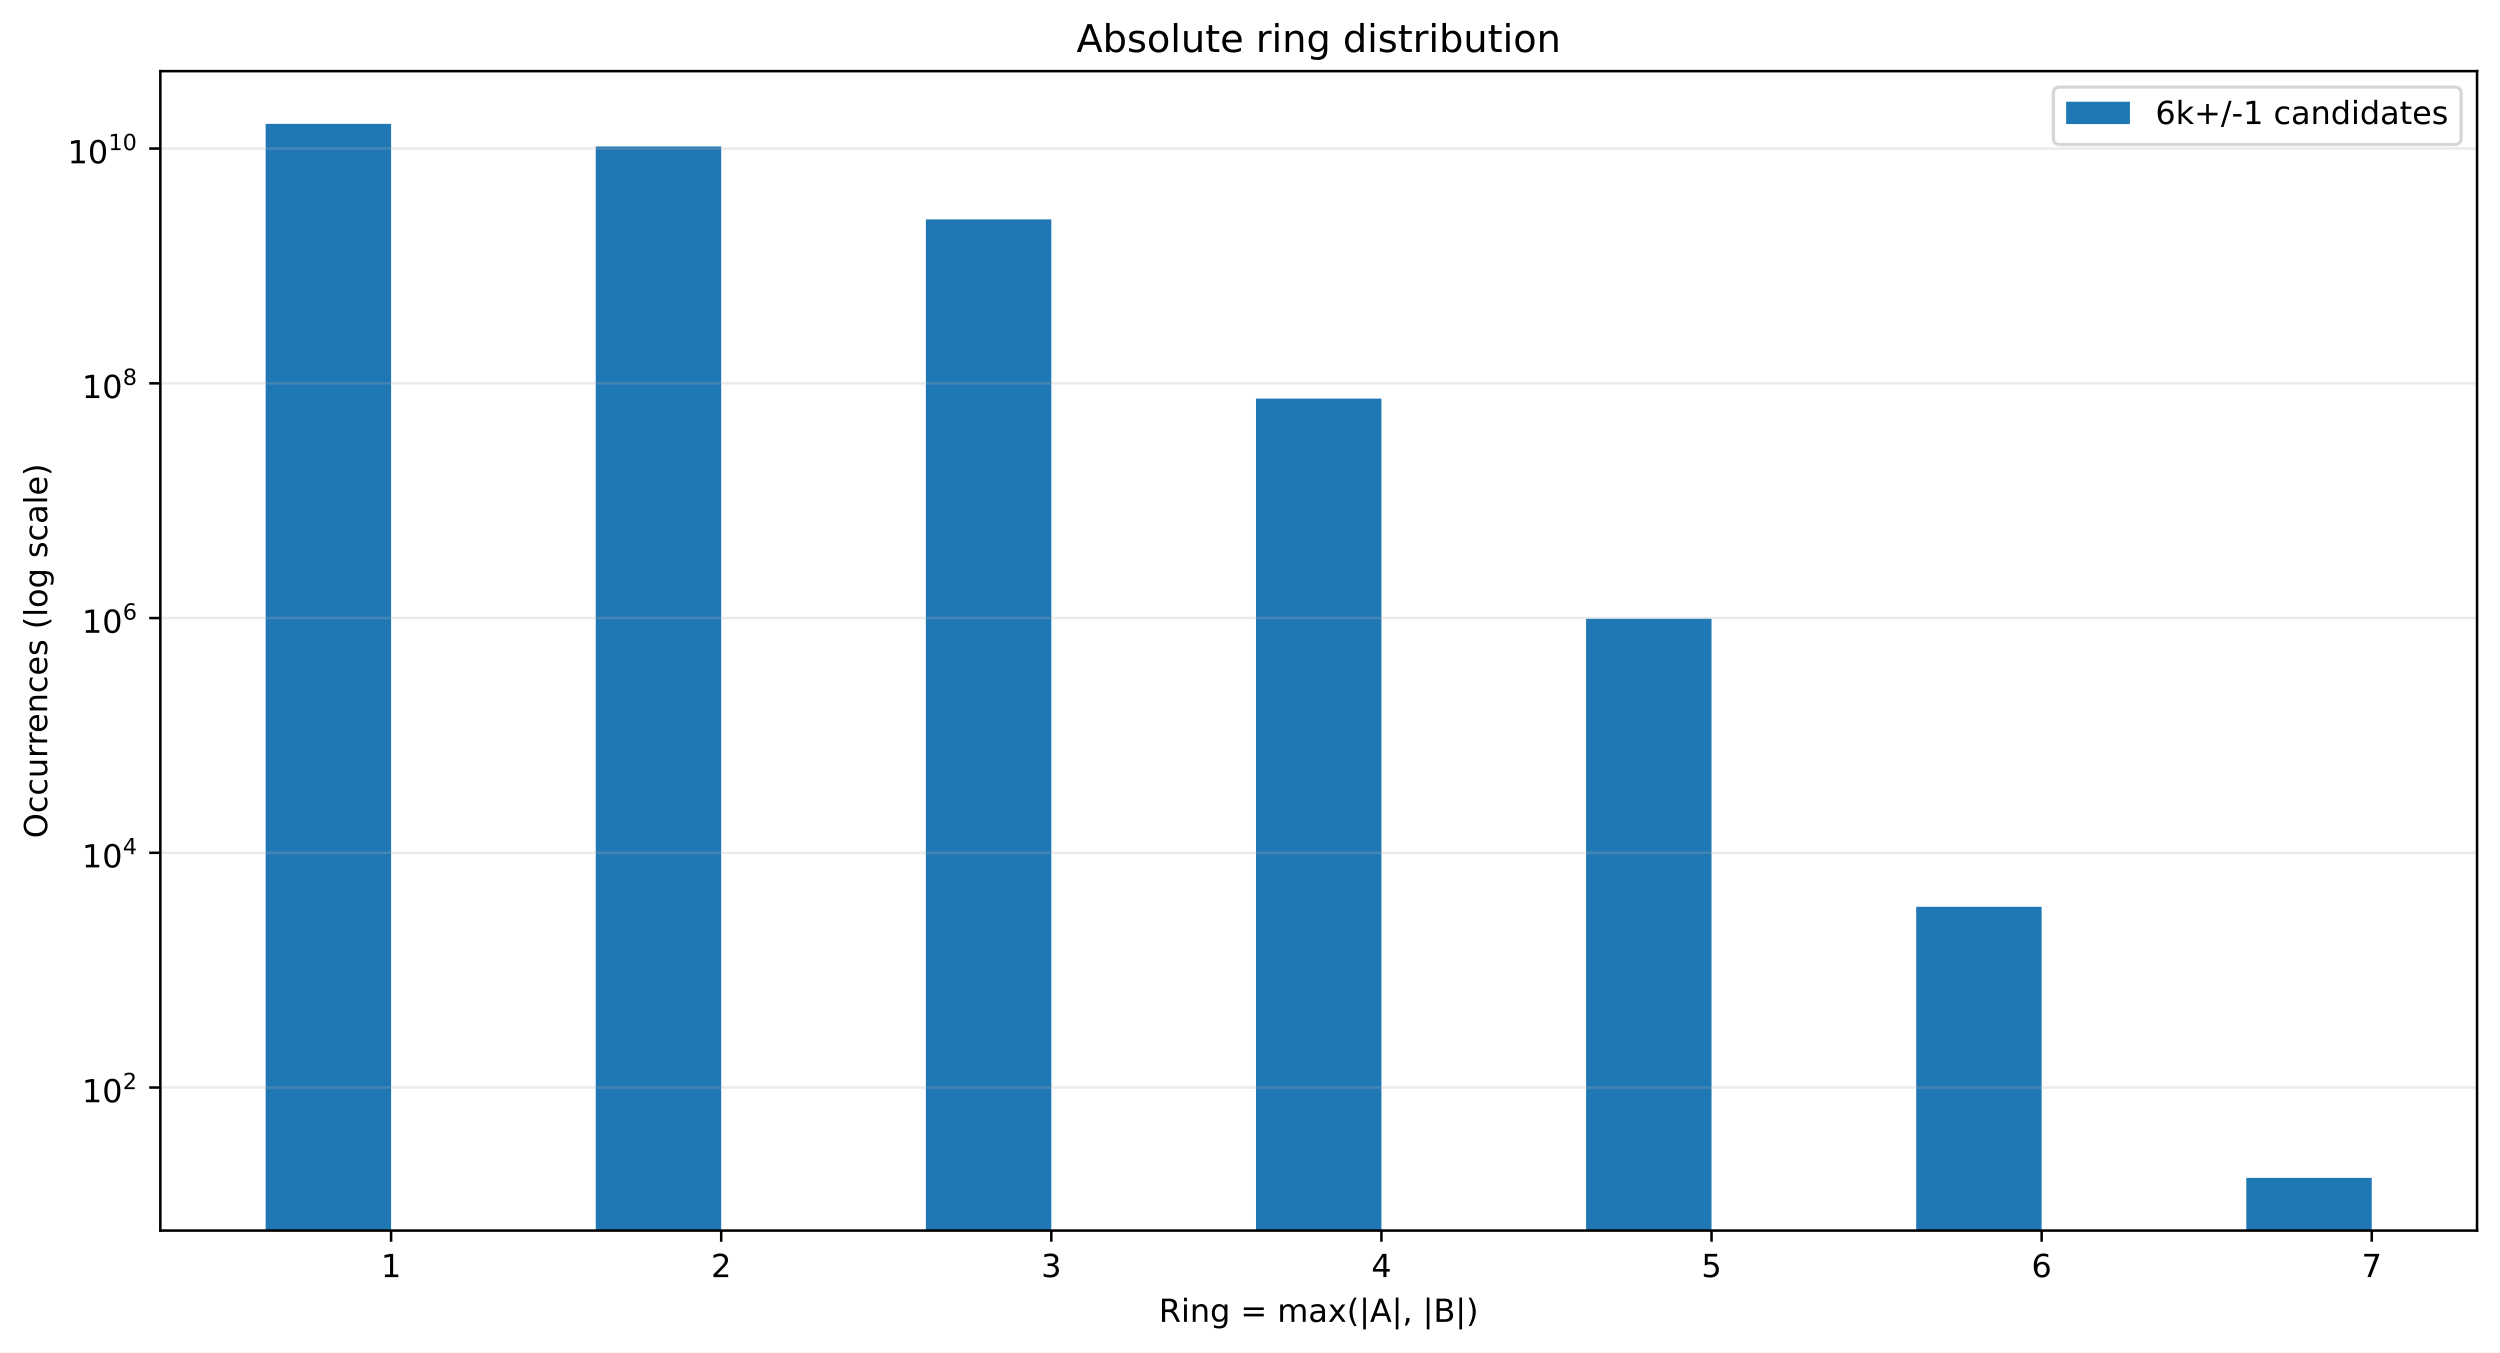
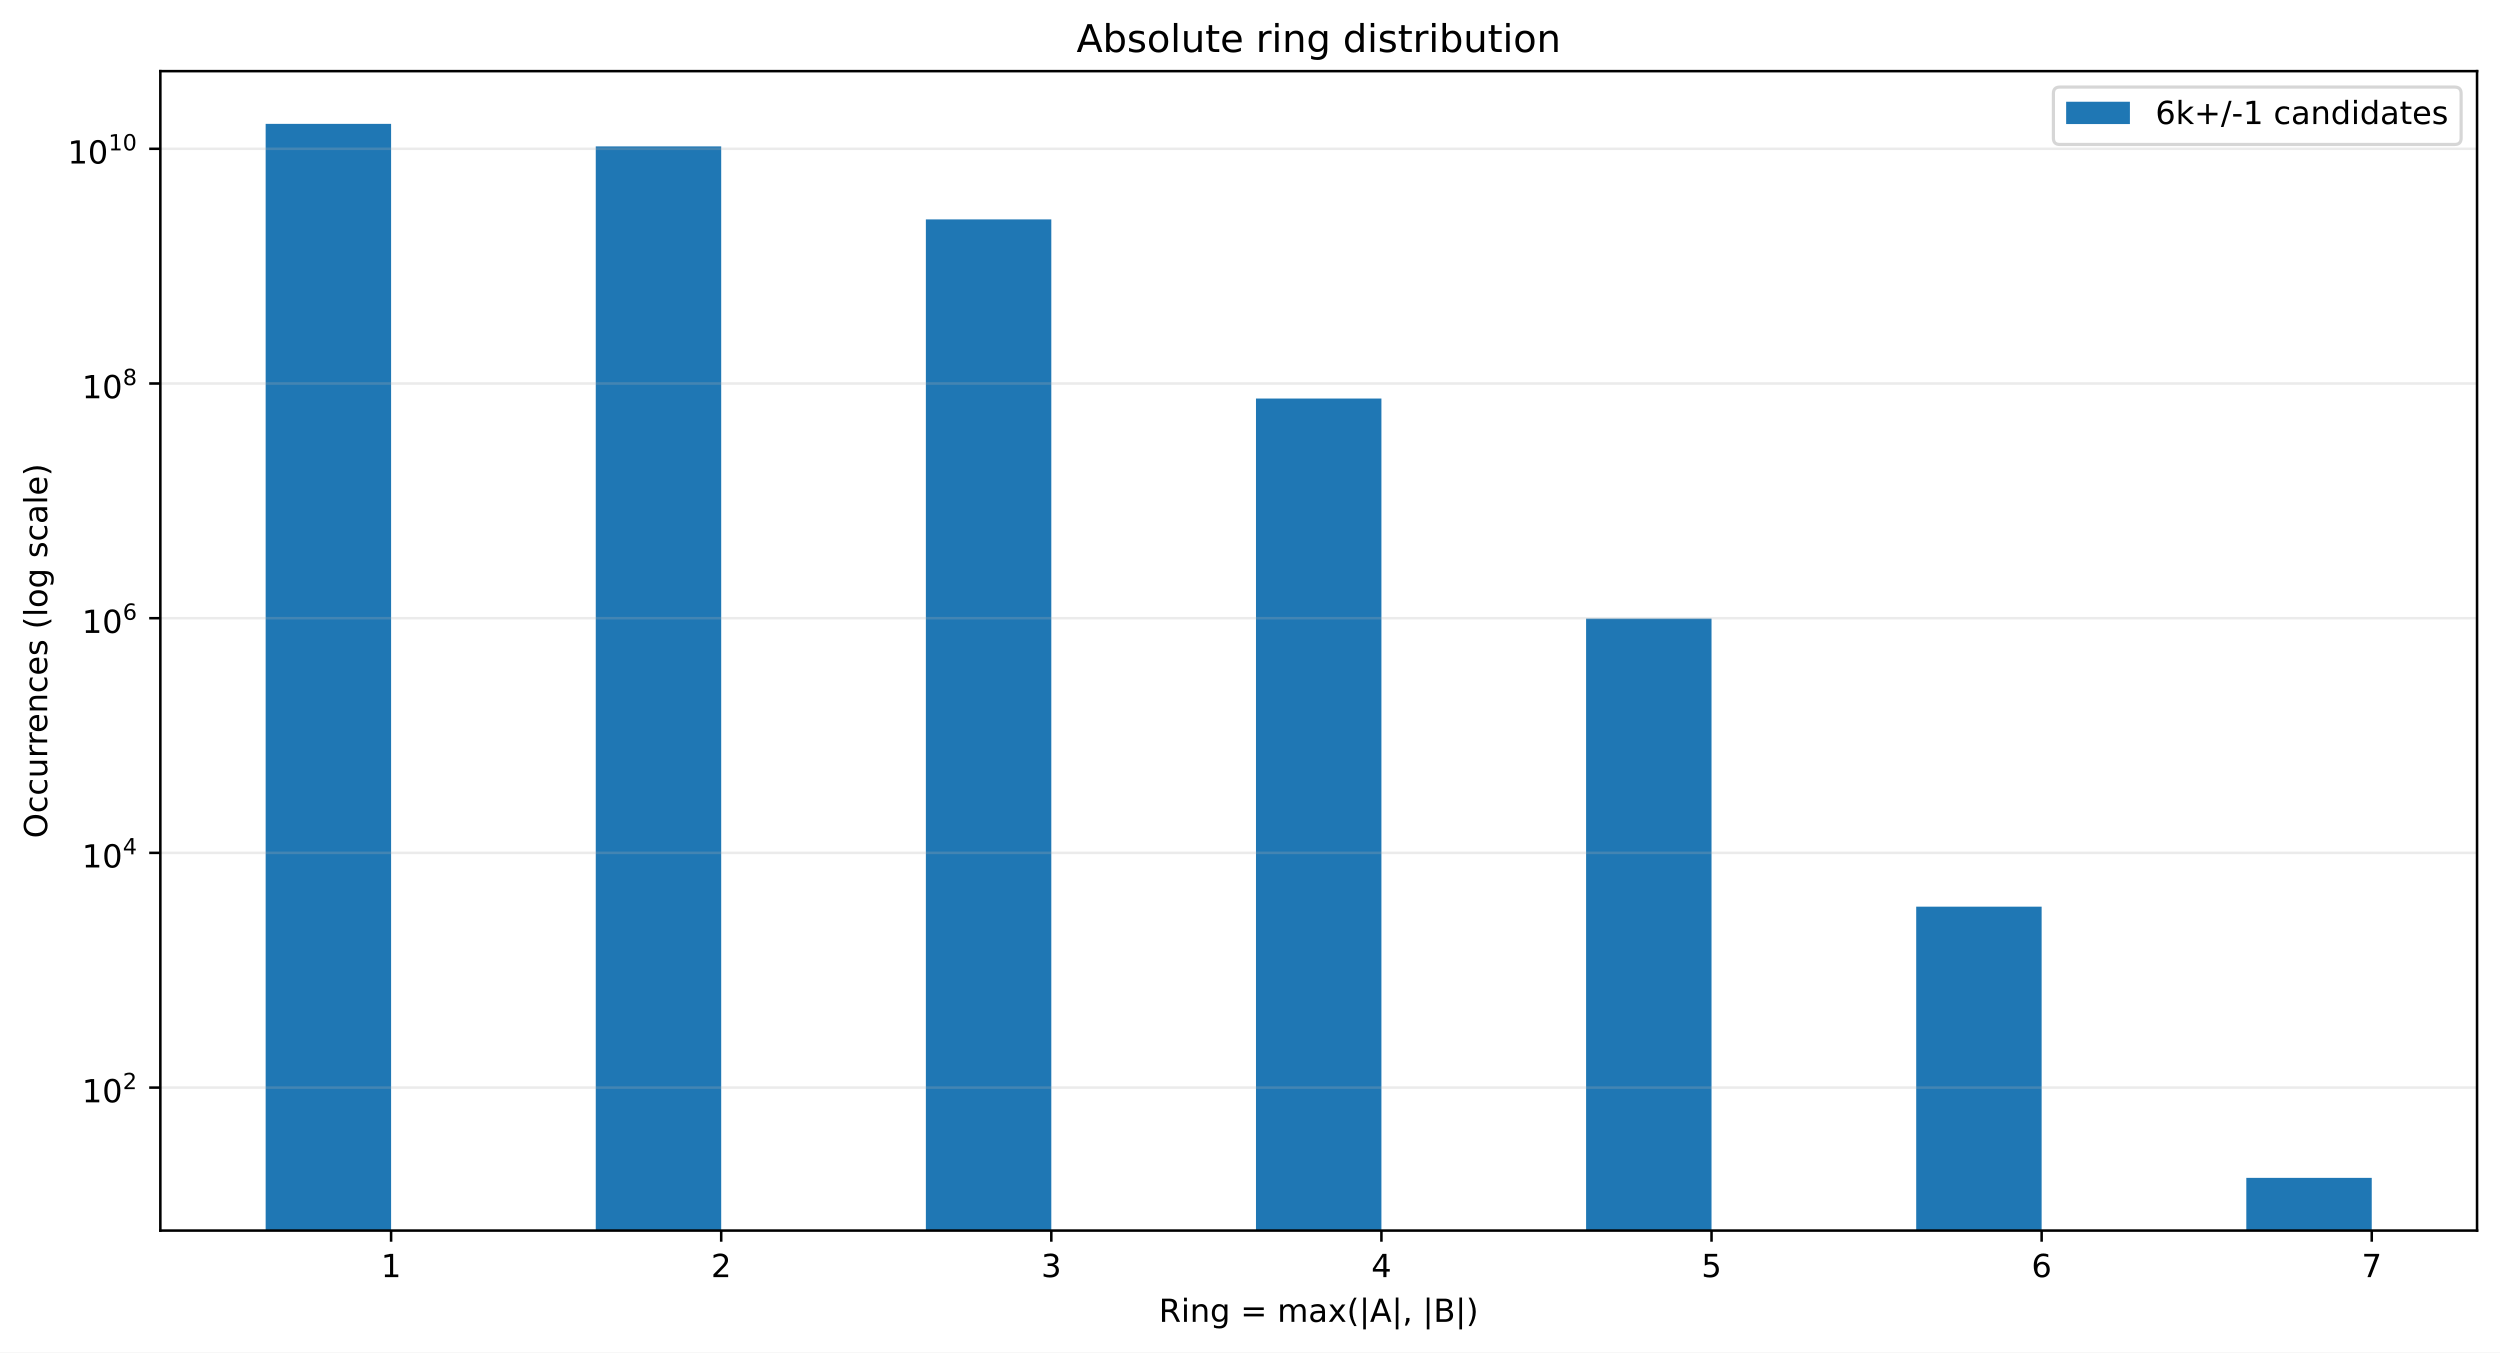
<svg xmlns="http://www.w3.org/2000/svg" xmlns:xlink="http://www.w3.org/1999/xlink" width="784.258pt" height="424.28pt" viewBox="0 0 784.258 424.28" version="1.1">
  <defs>
    <style type="text/css">*{stroke-linejoin: round; stroke-linecap: butt}</style>
  </defs>
  <g id="figure_1">
    <g id="patch_1">
      <path d="M 0 424.28  L 784.258 424.28  L 784.258 0  L 0 0  z " style="fill: #ffffff" />
    </g>
    <g id="axes_1">
      <g id="patch_2">
        <path d="M 50.301 386.036  L 777.058 386.036  L 777.058 22.318  L 50.301 22.318  z " style="fill: #ffffff" />
      </g>
      <g id="patch_3">
-         <path d="M 83.335 37234.971  L 122.687 37234.971  L 122.687 38.851  L 83.335 38.851  z " clip-path="url(#p838cbe70e9)" style="fill: #1f77b4" />
+         <path d="M 83.335 37226.112  L 122.687 37226.112  L 122.687 38.851  L 83.335 38.851  z " clip-path="url(#p89bce6fffe)" style="fill: #1f77b4" />
      </g>
      <g id="patch_4">
-         <path d="M 186.891 37234.971  L 226.243 37234.971  L 226.243 45.938  L 186.891 45.938  z " clip-path="url(#p838cbe70e9)" style="fill: #1f77b4" />
+         <path d="M 186.891 37226.112  L 226.243 37226.112  L 226.243 45.936  L 186.891 45.936  z " clip-path="url(#p89bce6fffe)" style="fill: #1f77b4" />
      </g>
      <g id="patch_5">
-         <path d="M 290.448 37234.971  L 329.799 37234.971  L 329.799 68.828  L 290.448 68.828  z " clip-path="url(#p838cbe70e9)" style="fill: #1f77b4" />
+         <path d="M 290.448 37226.112  L 329.799 37226.112  L 329.799 68.821  L 290.448 68.821  z " clip-path="url(#p89bce6fffe)" style="fill: #1f77b4" />
      </g>
      <g id="patch_6">
-         <path d="M 394.004 37234.971  L 433.355 37234.971  L 433.355 125.037  L 394.004 125.037  z " clip-path="url(#p838cbe70e9)" style="fill: #1f77b4" />
+         <path d="M 394.004 37226.112  L 433.355 37226.112  L 433.355 125.016  L 394.004 125.016  z " clip-path="url(#p89bce6fffe)" style="fill: #1f77b4" />
      </g>
      <g id="patch_7">
-         <path d="M 497.56 37234.971  L 536.912 37234.971  L 536.912 194.099  L 497.56 194.099  z " clip-path="url(#p838cbe70e9)" style="fill: #1f77b4" />
+         <path d="M 497.56 37226.112  L 536.912 37226.112  L 536.912 194.064  L 497.56 194.064  z " clip-path="url(#p89bce6fffe)" style="fill: #1f77b4" />
      </g>
      <g id="patch_8">
-         <path d="M 601.116 37234.971  L 640.468 37234.971  L 640.468 284.467  L 601.116 284.467  z " clip-path="url(#p838cbe70e9)" style="fill: #1f77b4" />
+         <path d="M 601.116 37226.112  L 640.468 37226.112  L 640.468 284.418  L 601.116 284.418  z " clip-path="url(#p89bce6fffe)" style="fill: #1f77b4" />
      </g>
      <g id="patch_9">
-         <path d="M 704.673 37234.971  L 744.024 37234.971  L 744.024 369.503  L 704.673 369.503  z " clip-path="url(#p838cbe70e9)" style="fill: #1f77b4" />
+         <path d="M 704.673 37226.112  L 744.024 37226.112  L 744.024 369.503  L 704.673 369.503  z " clip-path="url(#p89bce6fffe)" style="fill: #1f77b4" />
      </g>
      <g id="matplotlib.axis_1">
        <g id="xtick_1">
          <g id="line2d_1">
            <defs>
-               <path id="m31519f85a8" d="M 0 0  L 0 3.5  " style="stroke: #000000; stroke-width: 0.8" />
+               <path id="m790db1b25c" d="M 0 0  L 0 3.5  " style="stroke: #000000; stroke-width: 0.8" />
            </defs>
            <g>
-               <use xlink:href="#m31519f85a8" x="122.687" y="386.036" style="stroke: #000000; stroke-width: 0.8" />
+               <use xlink:href="#m790db1b25c" x="122.687" y="386.036" style="stroke: #000000; stroke-width: 0.8" />
            </g>
          </g>
          <g id="text_1">
            <g transform="translate(119.5053 400.6334) scale(0.1 -0.1)">
              <defs>
                <path id="DejaVuSans-14" d="M 794 531  L 1825 531  L 1825 4091  L 703 3866  L 703 4441  L 1819 4666  L 2450 4666  L 2450 531  L 3481 531  L 3481 0  L 794 0  L 794 531  z " transform="scale(0.015625)" />
              </defs>
              <use xlink:href="#DejaVuSans-14" />
            </g>
          </g>
        </g>
        <g id="xtick_2">
          <g id="line2d_2">
            <g>
-               <use xlink:href="#m31519f85a8" x="226.243" y="386.036" style="stroke: #000000; stroke-width: 0.8" />
+               <use xlink:href="#m790db1b25c" x="226.243" y="386.036" style="stroke: #000000; stroke-width: 0.8" />
            </g>
          </g>
          <g id="text_2">
            <g transform="translate(223.0616 400.6334) scale(0.1 -0.1)">
              <defs>
                <path id="DejaVuSans-15" d="M 1228 531  L 3431 531  L 3431 0  L 469 0  L 469 531  Q 828 903 1448 1529  Q 2069 2156 2228 2338  Q 2531 2678 2651 2914  Q 2772 3150 2772 3378  Q 2772 3750 2511 3984  Q 2250 4219 1831 4219  Q 1534 4219 1204 4116  Q 875 4013 500 3803  L 500 4441  Q 881 4594 1212 4672  Q 1544 4750 1819 4750  Q 2544 4750 2975 4387  Q 3406 4025 3406 3419  Q 3406 3131 3298 2873  Q 3191 2616 2906 2266  Q 2828 2175 2409 1742  Q 1991 1309 1228 531  z " transform="scale(0.015625)" />
              </defs>
              <use xlink:href="#DejaVuSans-15" />
            </g>
          </g>
        </g>
        <g id="xtick_3">
          <g id="line2d_3">
            <g>
-               <use xlink:href="#m31519f85a8" x="329.799" y="386.036" style="stroke: #000000; stroke-width: 0.8" />
+               <use xlink:href="#m790db1b25c" x="329.799" y="386.036" style="stroke: #000000; stroke-width: 0.8" />
            </g>
          </g>
          <g id="text_3">
            <g transform="translate(326.6178 400.6334) scale(0.1 -0.1)">
              <defs>
                <path id="DejaVuSans-16" d="M 2597 2516  Q 3050 2419 3304 2112  Q 3559 1806 3559 1356  Q 3559 666 3084 287  Q 2609 -91 1734 -91  Q 1441 -91 1130 -33  Q 819 25 488 141  L 488 750  Q 750 597 1062 519  Q 1375 441 1716 441  Q 2309 441 2620 675  Q 2931 909 2931 1356  Q 2931 1769 2642 2001  Q 2353 2234 1838 2234  L 1294 2234  L 1294 2753  L 1863 2753  Q 2328 2753 2575 2939  Q 2822 3125 2822 3475  Q 2822 3834 2567 4026  Q 2313 4219 1838 4219  Q 1578 4219 1281 4162  Q 984 4106 628 3988  L 628 4550  Q 988 4650 1302 4700  Q 1616 4750 1894 4750  Q 2613 4750 3031 4423  Q 3450 4097 3450 3541  Q 3450 3153 3228 2886  Q 3006 2619 2597 2516  z " transform="scale(0.015625)" />
              </defs>
              <use xlink:href="#DejaVuSans-16" />
            </g>
          </g>
        </g>
        <g id="xtick_4">
          <g id="line2d_4">
            <g>
-               <use xlink:href="#m31519f85a8" x="433.355" y="386.036" style="stroke: #000000; stroke-width: 0.8" />
+               <use xlink:href="#m790db1b25c" x="433.355" y="386.036" style="stroke: #000000; stroke-width: 0.8" />
            </g>
          </g>
          <g id="text_4">
            <g transform="translate(430.174 400.6334) scale(0.1 -0.1)">
              <defs>
                <path id="DejaVuSans-17" d="M 2419 4116  L 825 1625  L 2419 1625  L 2419 4116  z M 2253 4666  L 3047 4666  L 3047 1625  L 3713 1625  L 3713 1100  L 3047 1100  L 3047 0  L 2419 0  L 2419 1100  L 313 1100  L 313 1709  L 2253 4666  z " transform="scale(0.015625)" />
              </defs>
              <use xlink:href="#DejaVuSans-17" />
            </g>
          </g>
        </g>
        <g id="xtick_5">
          <g id="line2d_5">
            <g>
-               <use xlink:href="#m31519f85a8" x="536.912" y="386.036" style="stroke: #000000; stroke-width: 0.8" />
+               <use xlink:href="#m790db1b25c" x="536.912" y="386.036" style="stroke: #000000; stroke-width: 0.8" />
            </g>
          </g>
          <g id="text_5">
            <g transform="translate(533.7303 400.6334) scale(0.1 -0.1)">
              <defs>
                <path id="DejaVuSans-18" d="M 691 4666  L 3169 4666  L 3169 4134  L 1269 4134  L 1269 2991  Q 1406 3038 1543 3061  Q 1681 3084 1819 3084  Q 2600 3084 3056 2656  Q 3513 2228 3513 1497  Q 3513 744 3044 326  Q 2575 -91 1722 -91  Q 1428 -91 1123 -41  Q 819 9 494 109  L 494 744  Q 775 591 1075 516  Q 1375 441 1709 441  Q 2250 441 2565 725  Q 2881 1009 2881 1497  Q 2881 1984 2565 2268  Q 2250 2553 1709 2553  Q 1456 2553 1204 2497  Q 953 2441 691 2322  L 691 4666  z " transform="scale(0.015625)" />
              </defs>
              <use xlink:href="#DejaVuSans-18" />
            </g>
          </g>
        </g>
        <g id="xtick_6">
          <g id="line2d_6">
            <g>
-               <use xlink:href="#m31519f85a8" x="640.468" y="386.036" style="stroke: #000000; stroke-width: 0.8" />
+               <use xlink:href="#m790db1b25c" x="640.468" y="386.036" style="stroke: #000000; stroke-width: 0.8" />
            </g>
          </g>
          <g id="text_6">
            <g transform="translate(637.2865 400.6334) scale(0.1 -0.1)">
              <defs>
                <path id="DejaVuSans-19" d="M 2113 2584  Q 1688 2584 1439 2293  Q 1191 2003 1191 1497  Q 1191 994 1439 701  Q 1688 409 2113 409  Q 2538 409 2786 701  Q 3034 994 3034 1497  Q 3034 2003 2786 2293  Q 2538 2584 2113 2584  z M 3366 4563  L 3366 3988  Q 3128 4100 2886 4159  Q 2644 4219 2406 4219  Q 1781 4219 1451 3797  Q 1122 3375 1075 2522  Q 1259 2794 1537 2939  Q 1816 3084 2150 3084  Q 2853 3084 3261 2657  Q 3669 2231 3669 1497  Q 3669 778 3244 343  Q 2819 -91 2113 -91  Q 1303 -91 875 529  Q 447 1150 447 2328  Q 447 3434 972 4092  Q 1497 4750 2381 4750  Q 2619 4750 2861 4703  Q 3103 4656 3366 4563  z " transform="scale(0.015625)" />
              </defs>
              <use xlink:href="#DejaVuSans-19" />
            </g>
          </g>
        </g>
        <g id="xtick_7">
          <g id="line2d_7">
            <g>
-               <use xlink:href="#m31519f85a8" x="744.024" y="386.036" style="stroke: #000000; stroke-width: 0.8" />
+               <use xlink:href="#m790db1b25c" x="744.024" y="386.036" style="stroke: #000000; stroke-width: 0.8" />
            </g>
          </g>
          <g id="text_7">
            <g transform="translate(740.8427 400.6334) scale(0.1 -0.1)">
              <defs>
                <path id="DejaVuSans-1a" d="M 525 4666  L 3525 4666  L 3525 4397  L 1831 0  L 1172 0  L 2766 4134  L 525 4134  L 525 4666  z " transform="scale(0.015625)" />
              </defs>
              <use xlink:href="#DejaVuSans-1a" />
            </g>
          </g>
        </g>
        <g id="text_8">
          <g transform="translate(363.5437 414.678) scale(0.1 -0.1)">
            <defs>
              <path id="DejaVuSans-35" d="M 2841 2188  Q 3044 2119 3236 1894  Q 3428 1669 3622 1275  L 4263 0  L 3584 0  L 2988 1197  Q 2756 1666 2539 1819  Q 2322 1972 1947 1972  L 1259 1972  L 1259 0  L 628 0  L 628 4666  L 2053 4666  Q 2853 4666 3247 4331  Q 3641 3997 3641 3322  Q 3641 2881 3436 2590  Q 3231 2300 2841 2188  z M 1259 4147  L 1259 2491  L 2053 2491  Q 2509 2491 2742 2702  Q 2975 2913 2975 3322  Q 2975 3731 2742 3939  Q 2509 4147 2053 4147  L 1259 4147  z " transform="scale(0.015625)" />
              <path id="DejaVuSans-4c" d="M 603 3500  L 1178 3500  L 1178 0  L 603 0  L 603 3500  z M 603 4863  L 1178 4863  L 1178 4134  L 603 4134  L 603 4863  z " transform="scale(0.015625)" />
              <path id="DejaVuSans-51" d="M 3513 2113  L 3513 0  L 2938 0  L 2938 2094  Q 2938 2591 2744 2837  Q 2550 3084 2163 3084  Q 1697 3084 1428 2787  Q 1159 2491 1159 1978  L 1159 0  L 581 0  L 581 3500  L 1159 3500  L 1159 2956  Q 1366 3272 1645 3428  Q 1925 3584 2291 3584  Q 2894 3584 3203 3211  Q 3513 2838 3513 2113  z " transform="scale(0.015625)" />
              <path id="DejaVuSans-4a" d="M 2906 1791  Q 2906 2416 2648 2759  Q 2391 3103 1925 3103  Q 1463 3103 1205 2759  Q 947 2416 947 1791  Q 947 1169 1205 825  Q 1463 481 1925 481  Q 2391 481 2648 825  Q 2906 1169 2906 1791  z M 3481 434  Q 3481 -459 3084 -895  Q 2688 -1331 1869 -1331  Q 1566 -1331 1297 -1286  Q 1028 -1241 775 -1147  L 775 -588  Q 1028 -725 1275 -790  Q 1522 -856 1778 -856  Q 2344 -856 2625 -561  Q 2906 -266 2906 331  L 2906 616  Q 2728 306 2450 153  Q 2172 0 1784 0  Q 1141 0 747 490  Q 353 981 353 1791  Q 353 2603 747 3093  Q 1141 3584 1784 3584  Q 2172 3584 2450 3431  Q 2728 3278 2906 2969  L 2906 3500  L 3481 3500  L 3481 434  z " transform="scale(0.015625)" />
              <path id="DejaVuSans-3" transform="scale(0.015625)" />
              <path id="DejaVuSans-20" d="M 678 2906  L 4684 2906  L 4684 2381  L 678 2381  L 678 2906  z M 678 1631  L 4684 1631  L 4684 1100  L 678 1100  L 678 1631  z " transform="scale(0.015625)" />
              <path id="DejaVuSans-50" d="M 3328 2828  Q 3544 3216 3844 3400  Q 4144 3584 4550 3584  Q 5097 3584 5394 3201  Q 5691 2819 5691 2113  L 5691 0  L 5113 0  L 5113 2094  Q 5113 2597 4934 2840  Q 4756 3084 4391 3084  Q 3944 3084 3684 2787  Q 3425 2491 3425 1978  L 3425 0  L 2847 0  L 2847 2094  Q 2847 2600 2669 2842  Q 2491 3084 2119 3084  Q 1678 3084 1418 2786  Q 1159 2488 1159 1978  L 1159 0  L 581 0  L 581 3500  L 1159 3500  L 1159 2956  Q 1356 3278 1631 3431  Q 1906 3584 2284 3584  Q 2666 3584 2933 3390  Q 3200 3197 3328 2828  z " transform="scale(0.015625)" />
              <path id="DejaVuSans-44" d="M 2194 1759  Q 1497 1759 1228 1600  Q 959 1441 959 1056  Q 959 750 1161 570  Q 1363 391 1709 391  Q 2188 391 2477 730  Q 2766 1069 2766 1631  L 2766 1759  L 2194 1759  z M 3341 1997  L 3341 0  L 2766 0  L 2766 531  Q 2569 213 2275 61  Q 1981 -91 1556 -91  Q 1019 -91 701 211  Q 384 513 384 1019  Q 384 1609 779 1909  Q 1175 2209 1959 2209  L 2766 2209  L 2766 2266  Q 2766 2663 2505 2880  Q 2244 3097 1772 3097  Q 1472 3097 1187 3025  Q 903 2953 641 2809  L 641 3341  Q 956 3463 1253 3523  Q 1550 3584 1831 3584  Q 2591 3584 2966 3190  Q 3341 2797 3341 1997  z " transform="scale(0.015625)" />
              <path id="DejaVuSans-5b" d="M 3513 3500  L 2247 1797  L 3578 0  L 2900 0  L 1881 1375  L 863 0  L 184 0  L 1544 1831  L 300 3500  L 978 3500  L 1906 2253  L 2834 3500  L 3513 3500  z " transform="scale(0.015625)" />
              <path id="DejaVuSans-b" d="M 1984 4856  Q 1566 4138 1362 3434  Q 1159 2731 1159 2009  Q 1159 1288 1364 580  Q 1569 -128 1984 -844  L 1484 -844  Q 1016 -109 783 600  Q 550 1309 550 2009  Q 550 2706 781 3412  Q 1013 4119 1484 4856  L 1984 4856  z " transform="scale(0.015625)" />
              <path id="DejaVuSans-5f" d="M 1344 4891  L 1344 -1509  L 813 -1509  L 813 4891  L 1344 4891  z " transform="scale(0.015625)" />
              <path id="DejaVuSans-24" d="M 2188 4044  L 1331 1722  L 3047 1722  L 2188 4044  z M 1831 4666  L 2547 4666  L 4325 0  L 3669 0  L 3244 1197  L 1141 1197  L 716 0  L 50 0  L 1831 4666  z " transform="scale(0.015625)" />
              <path id="DejaVuSans-f" d="M 750 794  L 1409 794  L 1409 256  L 897 -744  L 494 -744  L 750 256  L 750 794  z " transform="scale(0.015625)" />
              <path id="DejaVuSans-25" d="M 1259 2228  L 1259 519  L 2272 519  Q 2781 519 3026 730  Q 3272 941 3272 1375  Q 3272 1813 3026 2020  Q 2781 2228 2272 2228  L 1259 2228  z M 1259 4147  L 1259 2741  L 2194 2741  Q 2656 2741 2882 2914  Q 3109 3088 3109 3444  Q 3109 3797 2882 3972  Q 2656 4147 2194 4147  L 1259 4147  z M 628 4666  L 2241 4666  Q 2963 4666 3353 4366  Q 3744 4066 3744 3513  Q 3744 3084 3544 2831  Q 3344 2578 2956 2516  Q 3422 2416 3680 2098  Q 3938 1781 3938 1306  Q 3938 681 3513 340  Q 3088 0 2303 0  L 628 0  L 628 4666  z " transform="scale(0.015625)" />
              <path id="DejaVuSans-c" d="M 513 4856  L 1013 4856  Q 1481 4119 1714 3412  Q 1947 2706 1947 2009  Q 1947 1309 1714 600  Q 1481 -109 1013 -844  L 513 -844  Q 928 -128 1133 580  Q 1338 1288 1338 2009  Q 1338 2731 1133 3434  Q 928 4138 513 4856  z " transform="scale(0.015625)" />
            </defs>
            <use xlink:href="#DejaVuSans-35" />
            <use xlink:href="#DejaVuSans-4c" transform="translate(69.48438 0)" />
            <use xlink:href="#DejaVuSans-51" transform="translate(97.26562 0)" />
            <use xlink:href="#DejaVuSans-4a" transform="translate(160.6406 0)" />
            <use xlink:href="#DejaVuSans-3" transform="translate(224.125 0)" />
            <use xlink:href="#DejaVuSans-20" transform="translate(255.9062 0)" />
            <use xlink:href="#DejaVuSans-3" transform="translate(339.7031 0)" />
            <use xlink:href="#DejaVuSans-50" transform="translate(371.4844 0)" />
            <use xlink:href="#DejaVuSans-44" transform="translate(468.8906 0)" />
            <use xlink:href="#DejaVuSans-5b" transform="translate(530.1719 0)" />
            <use xlink:href="#DejaVuSans-b" transform="translate(589.3594 0)" />
            <use xlink:href="#DejaVuSans-5f" transform="translate(628.375 0)" />
            <use xlink:href="#DejaVuSans-24" transform="translate(662.0625 0)" />
            <use xlink:href="#DejaVuSans-5f" transform="translate(730.4688 0)" />
            <use xlink:href="#DejaVuSans-f" transform="translate(764.1562 0)" />
            <use xlink:href="#DejaVuSans-3" transform="translate(795.9375 0)" />
            <use xlink:href="#DejaVuSans-5f" transform="translate(827.7188 0)" />
            <use xlink:href="#DejaVuSans-25" transform="translate(861.4062 0)" />
            <use xlink:href="#DejaVuSans-5f" transform="translate(930.0156 0)" />
            <use xlink:href="#DejaVuSans-c" transform="translate(963.7031 0)" />
          </g>
        </g>
      </g>
      <g id="matplotlib.axis_2">
        <g id="ytick_1">
          <g id="line2d_8">
-             <path d="M 50.301 341.168  L 777.058 341.168  " clip-path="url(#p838cbe70e9)" style="fill: none; stroke: #b0b0b0; stroke-opacity: 0.25; stroke-width: 0.8; stroke-linecap: square" />
+             <path d="M 50.301 341.175  L 777.058 341.175  " clip-path="url(#p89bce6fffe)" style="fill: none; stroke: #b0b0b0; stroke-opacity: 0.25; stroke-width: 0.8; stroke-linecap: square" />
          </g>
          <g id="line2d_9">
            <defs>
-               <path id="m026cefe441" d="M 0 0  L -3.5 0  " style="stroke: #000000; stroke-width: 0.8" />
+               <path id="m12176dca3f" d="M 0 0  L -3.5 0  " style="stroke: #000000; stroke-width: 0.8" />
            </defs>
            <g>
-               <use xlink:href="#m026cefe441" x="50.301" y="341.168" style="stroke: #000000; stroke-width: 0.8" />
+               <use xlink:href="#m12176dca3f" x="50.301" y="341.175" style="stroke: #000000; stroke-width: 0.8" />
            </g>
          </g>
          <g id="text_9">
-             <g transform="translate(25.70078 345.8682) scale(0.1 -0.1)">
+             <g transform="translate(25.70078 345.875) scale(0.1 -0.1)">
              <defs>
                <path id="DejaVuSans-13" d="M 2034 4250  Q 1547 4250 1301 3770  Q 1056 3291 1056 2328  Q 1056 1369 1301 889  Q 1547 409 2034 409  Q 2525 409 2770 889  Q 3016 1369 3016 2328  Q 3016 3291 2770 3770  Q 2525 4250 2034 4250  z M 2034 4750  Q 2819 4750 3233 4129  Q 3647 3509 3647 2328  Q 3647 1150 3233 529  Q 2819 -91 2034 -91  Q 1250 -91 836 529  Q 422 1150 422 2328  Q 422 3509 836 4129  Q 1250 4750 2034 4750  z " transform="scale(0.015625)" />
              </defs>
              <use xlink:href="#DejaVuSans-14" transform="translate(0 0.746875)" />
              <use xlink:href="#DejaVuSans-13" transform="translate(63.62305 0.746875)" />
              <use xlink:href="#DejaVuSans-15" transform="translate(128.2031 42.04688) scale(0.7)" />
            </g>
          </g>
        </g>
        <g id="ytick_2">
          <g id="line2d_10">
-             <path d="M 50.301 267.528  L 777.058 267.528  " clip-path="url(#p838cbe70e9)" style="fill: none; stroke: #b0b0b0; stroke-opacity: 0.25; stroke-width: 0.8; stroke-linecap: square" />
+             <path d="M 50.301 267.552  L 777.058 267.552  " clip-path="url(#p89bce6fffe)" style="fill: none; stroke: #b0b0b0; stroke-opacity: 0.25; stroke-width: 0.8; stroke-linecap: square" />
          </g>
          <g id="line2d_11">
            <g>
-               <use xlink:href="#m026cefe441" x="50.301" y="267.528" style="stroke: #000000; stroke-width: 0.8" />
+               <use xlink:href="#m12176dca3f" x="50.301" y="267.552" style="stroke: #000000; stroke-width: 0.8" />
            </g>
          </g>
          <g id="text_10">
-             <g transform="translate(25.70078 272.1778) scale(0.1 -0.1)">
+             <g transform="translate(25.70078 272.2023) scale(0.1 -0.1)">
              <use xlink:href="#DejaVuSans-14" transform="translate(0 0.665625)" />
              <use xlink:href="#DejaVuSans-13" transform="translate(63.62305 0.665625)" />
              <use xlink:href="#DejaVuSans-17" transform="translate(128.2031 41.96563) scale(0.7)" />
            </g>
          </g>
        </g>
        <g id="ytick_3">
          <g id="line2d_12">
-             <path d="M 50.301 193.888  L 777.058 193.888  " clip-path="url(#p838cbe70e9)" style="fill: none; stroke: #b0b0b0; stroke-opacity: 0.25; stroke-width: 0.8; stroke-linecap: square" />
+             <path d="M 50.301 193.93  L 777.058 193.93  " clip-path="url(#p89bce6fffe)" style="fill: none; stroke: #b0b0b0; stroke-opacity: 0.25; stroke-width: 0.8; stroke-linecap: square" />
          </g>
          <g id="line2d_13">
            <g>
-               <use xlink:href="#m026cefe441" x="50.301" y="193.888" style="stroke: #000000; stroke-width: 0.8" />
+               <use xlink:href="#m12176dca3f" x="50.301" y="193.93" style="stroke: #000000; stroke-width: 0.8" />
            </g>
          </g>
          <g id="text_11">
-             <g transform="translate(25.70078 198.5875) scale(0.1 -0.1)">
+             <g transform="translate(25.70078 198.6297) scale(0.1 -0.1)">
              <use xlink:href="#DejaVuSans-14" transform="translate(0 0.746875)" />
              <use xlink:href="#DejaVuSans-13" transform="translate(63.62305 0.746875)" />
              <use xlink:href="#DejaVuSans-19" transform="translate(128.2031 42.04688) scale(0.7)" />
            </g>
          </g>
        </g>
        <g id="ytick_4">
          <g id="line2d_14">
-             <path d="M 50.301 120.247  L 777.058 120.247  " clip-path="url(#p838cbe70e9)" style="fill: none; stroke: #b0b0b0; stroke-opacity: 0.25; stroke-width: 0.8; stroke-linecap: square" />
+             <path d="M 50.301 120.307  L 777.058 120.307  " clip-path="url(#p89bce6fffe)" style="fill: none; stroke: #b0b0b0; stroke-opacity: 0.25; stroke-width: 0.8; stroke-linecap: square" />
          </g>
          <g id="line2d_15">
            <g>
-               <use xlink:href="#m026cefe441" x="50.301" y="120.247" style="stroke: #000000; stroke-width: 0.8" />
+               <use xlink:href="#m12176dca3f" x="50.301" y="120.307" style="stroke: #000000; stroke-width: 0.8" />
            </g>
          </g>
          <g id="text_12">
-             <g transform="translate(25.70078 124.9472) scale(0.1 -0.1)">
+             <g transform="translate(25.70078 125.0071) scale(0.1 -0.1)">
              <defs>
                <path id="DejaVuSans-1b" d="M 2034 2216  Q 1584 2216 1326 1975  Q 1069 1734 1069 1313  Q 1069 891 1326 650  Q 1584 409 2034 409  Q 2484 409 2743 651  Q 3003 894 3003 1313  Q 3003 1734 2745 1975  Q 2488 2216 2034 2216  z M 1403 2484  Q 997 2584 770 2862  Q 544 3141 544 3541  Q 544 4100 942 4425  Q 1341 4750 2034 4750  Q 2731 4750 3128 4425  Q 3525 4100 3525 3541  Q 3525 3141 3298 2862  Q 3072 2584 2669 2484  Q 3125 2378 3379 2068  Q 3634 1759 3634 1313  Q 3634 634 3220 271  Q 2806 -91 2034 -91  Q 1263 -91 848 271  Q 434 634 434 1313  Q 434 1759 690 2068  Q 947 2378 1403 2484  z M 1172 3481  Q 1172 3119 1398 2916  Q 1625 2713 2034 2713  Q 2441 2713 2670 2916  Q 2900 3119 2900 3481  Q 2900 3844 2670 4047  Q 2441 4250 2034 4250  Q 1625 4250 1398 4047  Q 1172 3844 1172 3481  z " transform="scale(0.015625)" />
              </defs>
              <use xlink:href="#DejaVuSans-14" transform="translate(0 0.746875)" />
              <use xlink:href="#DejaVuSans-13" transform="translate(63.62305 0.746875)" />
              <use xlink:href="#DejaVuSans-1b" transform="translate(128.2031 42.04688) scale(0.7)" />
            </g>
          </g>
        </g>
        <g id="ytick_5">
          <g id="line2d_16">
-             <path d="M 50.301 46.607  L 777.058 46.607  " clip-path="url(#p838cbe70e9)" style="fill: none; stroke: #b0b0b0; stroke-opacity: 0.25; stroke-width: 0.8; stroke-linecap: square" />
+             <path d="M 50.301 46.684  L 777.058 46.684  " clip-path="url(#p89bce6fffe)" style="fill: none; stroke: #b0b0b0; stroke-opacity: 0.25; stroke-width: 0.8; stroke-linecap: square" />
          </g>
          <g id="line2d_17">
            <g>
-               <use xlink:href="#m026cefe441" x="50.301" y="46.607" style="stroke: #000000; stroke-width: 0.8" />
+               <use xlink:href="#m12176dca3f" x="50.301" y="46.684" style="stroke: #000000; stroke-width: 0.8" />
            </g>
          </g>
          <g id="text_13">
-             <g transform="translate(21.20078 51.30687) scale(0.1 -0.1)">
+             <g transform="translate(21.20078 51.38446) scale(0.1 -0.1)">
              <use xlink:href="#DejaVuSans-14" transform="translate(0 0.746875)" />
              <use xlink:href="#DejaVuSans-13" transform="translate(63.62305 0.746875)" />
              <use xlink:href="#DejaVuSans-14" transform="translate(128.2031 42.04688) scale(0.7)" />
              <use xlink:href="#DejaVuSans-13" transform="translate(172.7393 42.04688) scale(0.7)" />
            </g>
          </g>
        </g>
        <g id="text_14">
          <g transform="translate(14.79844 262.9551) rotate(-90) scale(0.1 -0.1)">
            <defs>
              <path id="DejaVuSans-32" d="M 2522 4238  Q 1834 4238 1429 3725  Q 1025 3213 1025 2328  Q 1025 1447 1429 934  Q 1834 422 2522 422  Q 3209 422 3611 934  Q 4013 1447 4013 2328  Q 4013 3213 3611 3725  Q 3209 4238 2522 4238  z M 2522 4750  Q 3503 4750 4090 4092  Q 4678 3434 4678 2328  Q 4678 1225 4090 567  Q 3503 -91 2522 -91  Q 1538 -91 948 565  Q 359 1222 359 2328  Q 359 3434 948 4092  Q 1538 4750 2522 4750  z " transform="scale(0.015625)" />
              <path id="DejaVuSans-46" d="M 3122 3366  L 3122 2828  Q 2878 2963 2633 3030  Q 2388 3097 2138 3097  Q 1578 3097 1268 2742  Q 959 2388 959 1747  Q 959 1106 1268 751  Q 1578 397 2138 397  Q 2388 397 2633 464  Q 2878 531 3122 666  L 3122 134  Q 2881 22 2623 -34  Q 2366 -91 2075 -91  Q 1284 -91 818 406  Q 353 903 353 1747  Q 353 2603 823 3093  Q 1294 3584 2113 3584  Q 2378 3584 2631 3529  Q 2884 3475 3122 3366  z " transform="scale(0.015625)" />
              <path id="DejaVuSans-58" d="M 544 1381  L 544 3500  L 1119 3500  L 1119 1403  Q 1119 906 1312 657  Q 1506 409 1894 409  Q 2359 409 2629 706  Q 2900 1003 2900 1516  L 2900 3500  L 3475 3500  L 3475 0  L 2900 0  L 2900 538  Q 2691 219 2414 64  Q 2138 -91 1772 -91  Q 1169 -91 856 284  Q 544 659 544 1381  z M 1991 3584  L 1991 3584  z " transform="scale(0.015625)" />
              <path id="DejaVuSans-55" d="M 2631 2963  Q 2534 3019 2420 3045  Q 2306 3072 2169 3072  Q 1681 3072 1420 2755  Q 1159 2438 1159 1844  L 1159 0  L 581 0  L 581 3500  L 1159 3500  L 1159 2956  Q 1341 3275 1631 3429  Q 1922 3584 2338 3584  Q 2397 3584 2469 3576  Q 2541 3569 2628 3553  L 2631 2963  z " transform="scale(0.015625)" />
              <path id="DejaVuSans-48" d="M 3597 1894  L 3597 1613  L 953 1613  Q 991 1019 1311 708  Q 1631 397 2203 397  Q 2534 397 2845 478  Q 3156 559 3463 722  L 3463 178  Q 3153 47 2828 -22  Q 2503 -91 2169 -91  Q 1331 -91 842 396  Q 353 884 353 1716  Q 353 2575 817 3079  Q 1281 3584 2069 3584  Q 2775 3584 3186 3129  Q 3597 2675 3597 1894  z M 3022 2063  Q 3016 2534 2758 2815  Q 2500 3097 2075 3097  Q 1594 3097 1305 2825  Q 1016 2553 972 2059  L 3022 2063  z " transform="scale(0.015625)" />
              <path id="DejaVuSans-56" d="M 2834 3397  L 2834 2853  Q 2591 2978 2328 3040  Q 2066 3103 1784 3103  Q 1356 3103 1142 2972  Q 928 2841 928 2578  Q 928 2378 1081 2264  Q 1234 2150 1697 2047  L 1894 2003  Q 2506 1872 2764 1633  Q 3022 1394 3022 966  Q 3022 478 2636 193  Q 2250 -91 1575 -91  Q 1294 -91 989 -36  Q 684 19 347 128  L 347 722  Q 666 556 975 473  Q 1284 391 1588 391  Q 1994 391 2212 530  Q 2431 669 2431 922  Q 2431 1156 2273 1281  Q 2116 1406 1581 1522  L 1381 1569  Q 847 1681 609 1914  Q 372 2147 372 2553  Q 372 3047 722 3315  Q 1072 3584 1716 3584  Q 2034 3584 2315 3537  Q 2597 3491 2834 3397  z " transform="scale(0.015625)" />
              <path id="DejaVuSans-4f" d="M 603 4863  L 1178 4863  L 1178 0  L 603 0  L 603 4863  z " transform="scale(0.015625)" />
              <path id="DejaVuSans-52" d="M 1959 3097  Q 1497 3097 1228 2736  Q 959 2375 959 1747  Q 959 1119 1226 758  Q 1494 397 1959 397  Q 2419 397 2687 759  Q 2956 1122 2956 1747  Q 2956 2369 2687 2733  Q 2419 3097 1959 3097  z M 1959 3584  Q 2709 3584 3137 3096  Q 3566 2609 3566 1747  Q 3566 888 3137 398  Q 2709 -91 1959 -91  Q 1206 -91 779 398  Q 353 888 353 1747  Q 353 2609 779 3096  Q 1206 3584 1959 3584  z " transform="scale(0.015625)" />
            </defs>
            <use xlink:href="#DejaVuSans-32" />
            <use xlink:href="#DejaVuSans-46" transform="translate(78.71875 0)" />
            <use xlink:href="#DejaVuSans-46" transform="translate(133.7031 0)" />
            <use xlink:href="#DejaVuSans-58" transform="translate(188.6875 0)" />
            <use xlink:href="#DejaVuSans-55" transform="translate(252.0625 0)" />
            <use xlink:href="#DejaVuSans-55" transform="translate(291.4219 0)" />
            <use xlink:href="#DejaVuSans-48" transform="translate(330.3281 0)" />
            <use xlink:href="#DejaVuSans-51" transform="translate(391.8594 0)" />
            <use xlink:href="#DejaVuSans-46" transform="translate(455.2344 0)" />
            <use xlink:href="#DejaVuSans-48" transform="translate(510.2188 0)" />
            <use xlink:href="#DejaVuSans-56" transform="translate(571.75 0)" />
            <use xlink:href="#DejaVuSans-3" transform="translate(623.8438 0)" />
            <use xlink:href="#DejaVuSans-b" transform="translate(655.625 0)" />
            <use xlink:href="#DejaVuSans-4f" transform="translate(694.6406 0)" />
            <use xlink:href="#DejaVuSans-52" transform="translate(722.4219 0)" />
            <use xlink:href="#DejaVuSans-4a" transform="translate(783.6094 0)" />
            <use xlink:href="#DejaVuSans-3" transform="translate(847.0938 0)" />
            <use xlink:href="#DejaVuSans-56" transform="translate(878.875 0)" />
            <use xlink:href="#DejaVuSans-46" transform="translate(930.9688 0)" />
            <use xlink:href="#DejaVuSans-44" transform="translate(985.9531 0)" />
            <use xlink:href="#DejaVuSans-4f" transform="translate(1047.234 0)" />
            <use xlink:href="#DejaVuSans-48" transform="translate(1075.016 0)" />
            <use xlink:href="#DejaVuSans-c" transform="translate(1136.547 0)" />
          </g>
        </g>
      </g>
      <g id="patch_10">
        <path d="M 50.301 386.036  L 50.301 22.318  " style="fill: none; stroke: #000000; stroke-width: 0.8; stroke-linejoin: miter; stroke-linecap: square" />
      </g>
      <g id="patch_11">
        <path d="M 777.058 386.036  L 777.058 22.318  " style="fill: none; stroke: #000000; stroke-width: 0.8; stroke-linejoin: miter; stroke-linecap: square" />
      </g>
      <g id="patch_12">
        <path d="M 50.301 386.036  L 777.058 386.036  " style="fill: none; stroke: #000000; stroke-width: 0.8; stroke-linejoin: miter; stroke-linecap: square" />
      </g>
      <g id="patch_13">
        <path d="M 50.301 22.318  L 777.058 22.318  " style="fill: none; stroke: #000000; stroke-width: 0.8; stroke-linejoin: miter; stroke-linecap: square" />
      </g>
      <g id="text_15">
        <g transform="translate(337.7055 16.31812) scale(0.12 -0.12)">
          <defs>
            <path id="DejaVuSans-45" d="M 3116 1747  Q 3116 2381 2855 2742  Q 2594 3103 2138 3103  Q 1681 3103 1420 2742  Q 1159 2381 1159 1747  Q 1159 1113 1420 752  Q 1681 391 2138 391  Q 2594 391 2855 752  Q 3116 1113 3116 1747  z M 1159 2969  Q 1341 3281 1617 3432  Q 1894 3584 2278 3584  Q 2916 3584 3314 3078  Q 3713 2572 3713 1747  Q 3713 922 3314 415  Q 2916 -91 2278 -91  Q 1894 -91 1617 61  Q 1341 213 1159 525  L 1159 0  L 581 0  L 581 4863  L 1159 4863  L 1159 2969  z " transform="scale(0.015625)" />
            <path id="DejaVuSans-57" d="M 1172 4494  L 1172 3500  L 2356 3500  L 2356 3053  L 1172 3053  L 1172 1153  Q 1172 725 1289 603  Q 1406 481 1766 481  L 2356 481  L 2356 0  L 1766 0  Q 1100 0 847 248  Q 594 497 594 1153  L 594 3053  L 172 3053  L 172 3500  L 594 3500  L 594 4494  L 1172 4494  z " transform="scale(0.015625)" />
            <path id="DejaVuSans-47" d="M 2906 2969  L 2906 4863  L 3481 4863  L 3481 0  L 2906 0  L 2906 525  Q 2725 213 2448 61  Q 2172 -91 1784 -91  Q 1150 -91 751 415  Q 353 922 353 1747  Q 353 2572 751 3078  Q 1150 3584 1784 3584  Q 2172 3584 2448 3432  Q 2725 3281 2906 2969  z M 947 1747  Q 947 1113 1208 752  Q 1469 391 1925 391  Q 2381 391 2643 752  Q 2906 1113 2906 1747  Q 2906 2381 2643 2742  Q 2381 3103 1925 3103  Q 1469 3103 1208 2742  Q 947 2381 947 1747  z " transform="scale(0.015625)" />
          </defs>
          <use xlink:href="#DejaVuSans-24" />
          <use xlink:href="#DejaVuSans-45" transform="translate(68.40625 0)" />
          <use xlink:href="#DejaVuSans-56" transform="translate(131.8906 0)" />
          <use xlink:href="#DejaVuSans-52" transform="translate(183.9844 0)" />
          <use xlink:href="#DejaVuSans-4f" transform="translate(245.1719 0)" />
          <use xlink:href="#DejaVuSans-58" transform="translate(272.9531 0)" />
          <use xlink:href="#DejaVuSans-57" transform="translate(336.3281 0)" />
          <use xlink:href="#DejaVuSans-48" transform="translate(375.5312 0)" />
          <use xlink:href="#DejaVuSans-3" transform="translate(437.0625 0)" />
          <use xlink:href="#DejaVuSans-55" transform="translate(468.8438 0)" />
          <use xlink:href="#DejaVuSans-4c" transform="translate(509.9531 0)" />
          <use xlink:href="#DejaVuSans-51" transform="translate(537.7344 0)" />
          <use xlink:href="#DejaVuSans-4a" transform="translate(601.1094 0)" />
          <use xlink:href="#DejaVuSans-3" transform="translate(664.5938 0)" />
          <use xlink:href="#DejaVuSans-47" transform="translate(696.375 0)" />
          <use xlink:href="#DejaVuSans-4c" transform="translate(759.8594 0)" />
          <use xlink:href="#DejaVuSans-56" transform="translate(787.6406 0)" />
          <use xlink:href="#DejaVuSans-57" transform="translate(839.7344 0)" />
          <use xlink:href="#DejaVuSans-55" transform="translate(878.9375 0)" />
          <use xlink:href="#DejaVuSans-4c" transform="translate(920.0469 0)" />
          <use xlink:href="#DejaVuSans-45" transform="translate(947.8281 0)" />
          <use xlink:href="#DejaVuSans-58" transform="translate(1011.312 0)" />
          <use xlink:href="#DejaVuSans-57" transform="translate(1074.688 0)" />
          <use xlink:href="#DejaVuSans-4c" transform="translate(1113.891 0)" />
          <use xlink:href="#DejaVuSans-52" transform="translate(1141.672 0)" />
          <use xlink:href="#DejaVuSans-51" transform="translate(1202.859 0)" />
        </g>
      </g>
      <g id="legend_1">
        <g id="patch_14">
          <path d="M 646.158 45.319  L 770.058 45.319  Q 772.058 45.319 772.058 43.319  L 772.058 29.318  Q 772.058 27.318 770.058 27.318  L 646.158 27.318  Q 644.158 27.318 644.158 29.318  L 644.158 43.319  Q 644.158 45.319 646.158 45.319  z " style="fill: #ffffff; opacity: 0.8; stroke: #cccccc; stroke-linejoin: miter" />
        </g>
        <g id="patch_15">
          <path d="M 648.158 38.917  L 668.158 38.917  L 668.158 31.917  L 648.158 31.917  z " style="fill: #1f77b4" />
        </g>
        <g id="text_16">
          <g transform="translate(676.1584 38.91656) scale(0.1 -0.1)">
            <defs>
              <path id="DejaVuSans-4e" d="M 581 4863  L 1159 4863  L 1159 1991  L 2875 3500  L 3609 3500  L 1753 1863  L 3688 0  L 2938 0  L 1159 1709  L 1159 0  L 581 0  L 581 4863  z " transform="scale(0.015625)" />
              <path id="DejaVuSans-e" d="M 2944 4013  L 2944 2272  L 4684 2272  L 4684 1741  L 2944 1741  L 2944 0  L 2419 0  L 2419 1741  L 678 1741  L 678 2272  L 2419 2272  L 2419 4013  L 2944 4013  z " transform="scale(0.015625)" />
              <path id="DejaVuSans-12" d="M 1625 4666  L 2156 4666  L 531 -594  L 0 -594  L 1625 4666  z " transform="scale(0.015625)" />
              <path id="DejaVuSans-10" d="M 313 2009  L 1997 2009  L 1997 1497  L 313 1497  L 313 2009  z " transform="scale(0.015625)" />
            </defs>
            <use xlink:href="#DejaVuSans-19" />
            <use xlink:href="#DejaVuSans-4e" transform="translate(63.625 0)" />
            <use xlink:href="#DejaVuSans-e" transform="translate(121.5312 0)" />
            <use xlink:href="#DejaVuSans-12" transform="translate(205.3281 0)" />
            <use xlink:href="#DejaVuSans-10" transform="translate(239.0156 0)" />
            <use xlink:href="#DejaVuSans-14" transform="translate(275.0938 0)" />
            <use xlink:href="#DejaVuSans-3" transform="translate(338.7188 0)" />
            <use xlink:href="#DejaVuSans-46" transform="translate(370.5 0)" />
            <use xlink:href="#DejaVuSans-44" transform="translate(425.4844 0)" />
            <use xlink:href="#DejaVuSans-51" transform="translate(486.7656 0)" />
            <use xlink:href="#DejaVuSans-47" transform="translate(550.1406 0)" />
            <use xlink:href="#DejaVuSans-4c" transform="translate(613.625 0)" />
            <use xlink:href="#DejaVuSans-47" transform="translate(641.4062 0)" />
            <use xlink:href="#DejaVuSans-44" transform="translate(704.8906 0)" />
            <use xlink:href="#DejaVuSans-57" transform="translate(766.1719 0)" />
            <use xlink:href="#DejaVuSans-48" transform="translate(805.375 0)" />
            <use xlink:href="#DejaVuSans-56" transform="translate(866.9062 0)" />
          </g>
        </g>
      </g>
    </g>
  </g>
  <defs>
-     <clipPath id="p838cbe70e9">
+     <clipPath id="p89bce6fffe">
      <rect x="50.301" y="22.318" width="726.758" height="363.718" />
    </clipPath>
  </defs>
</svg>
